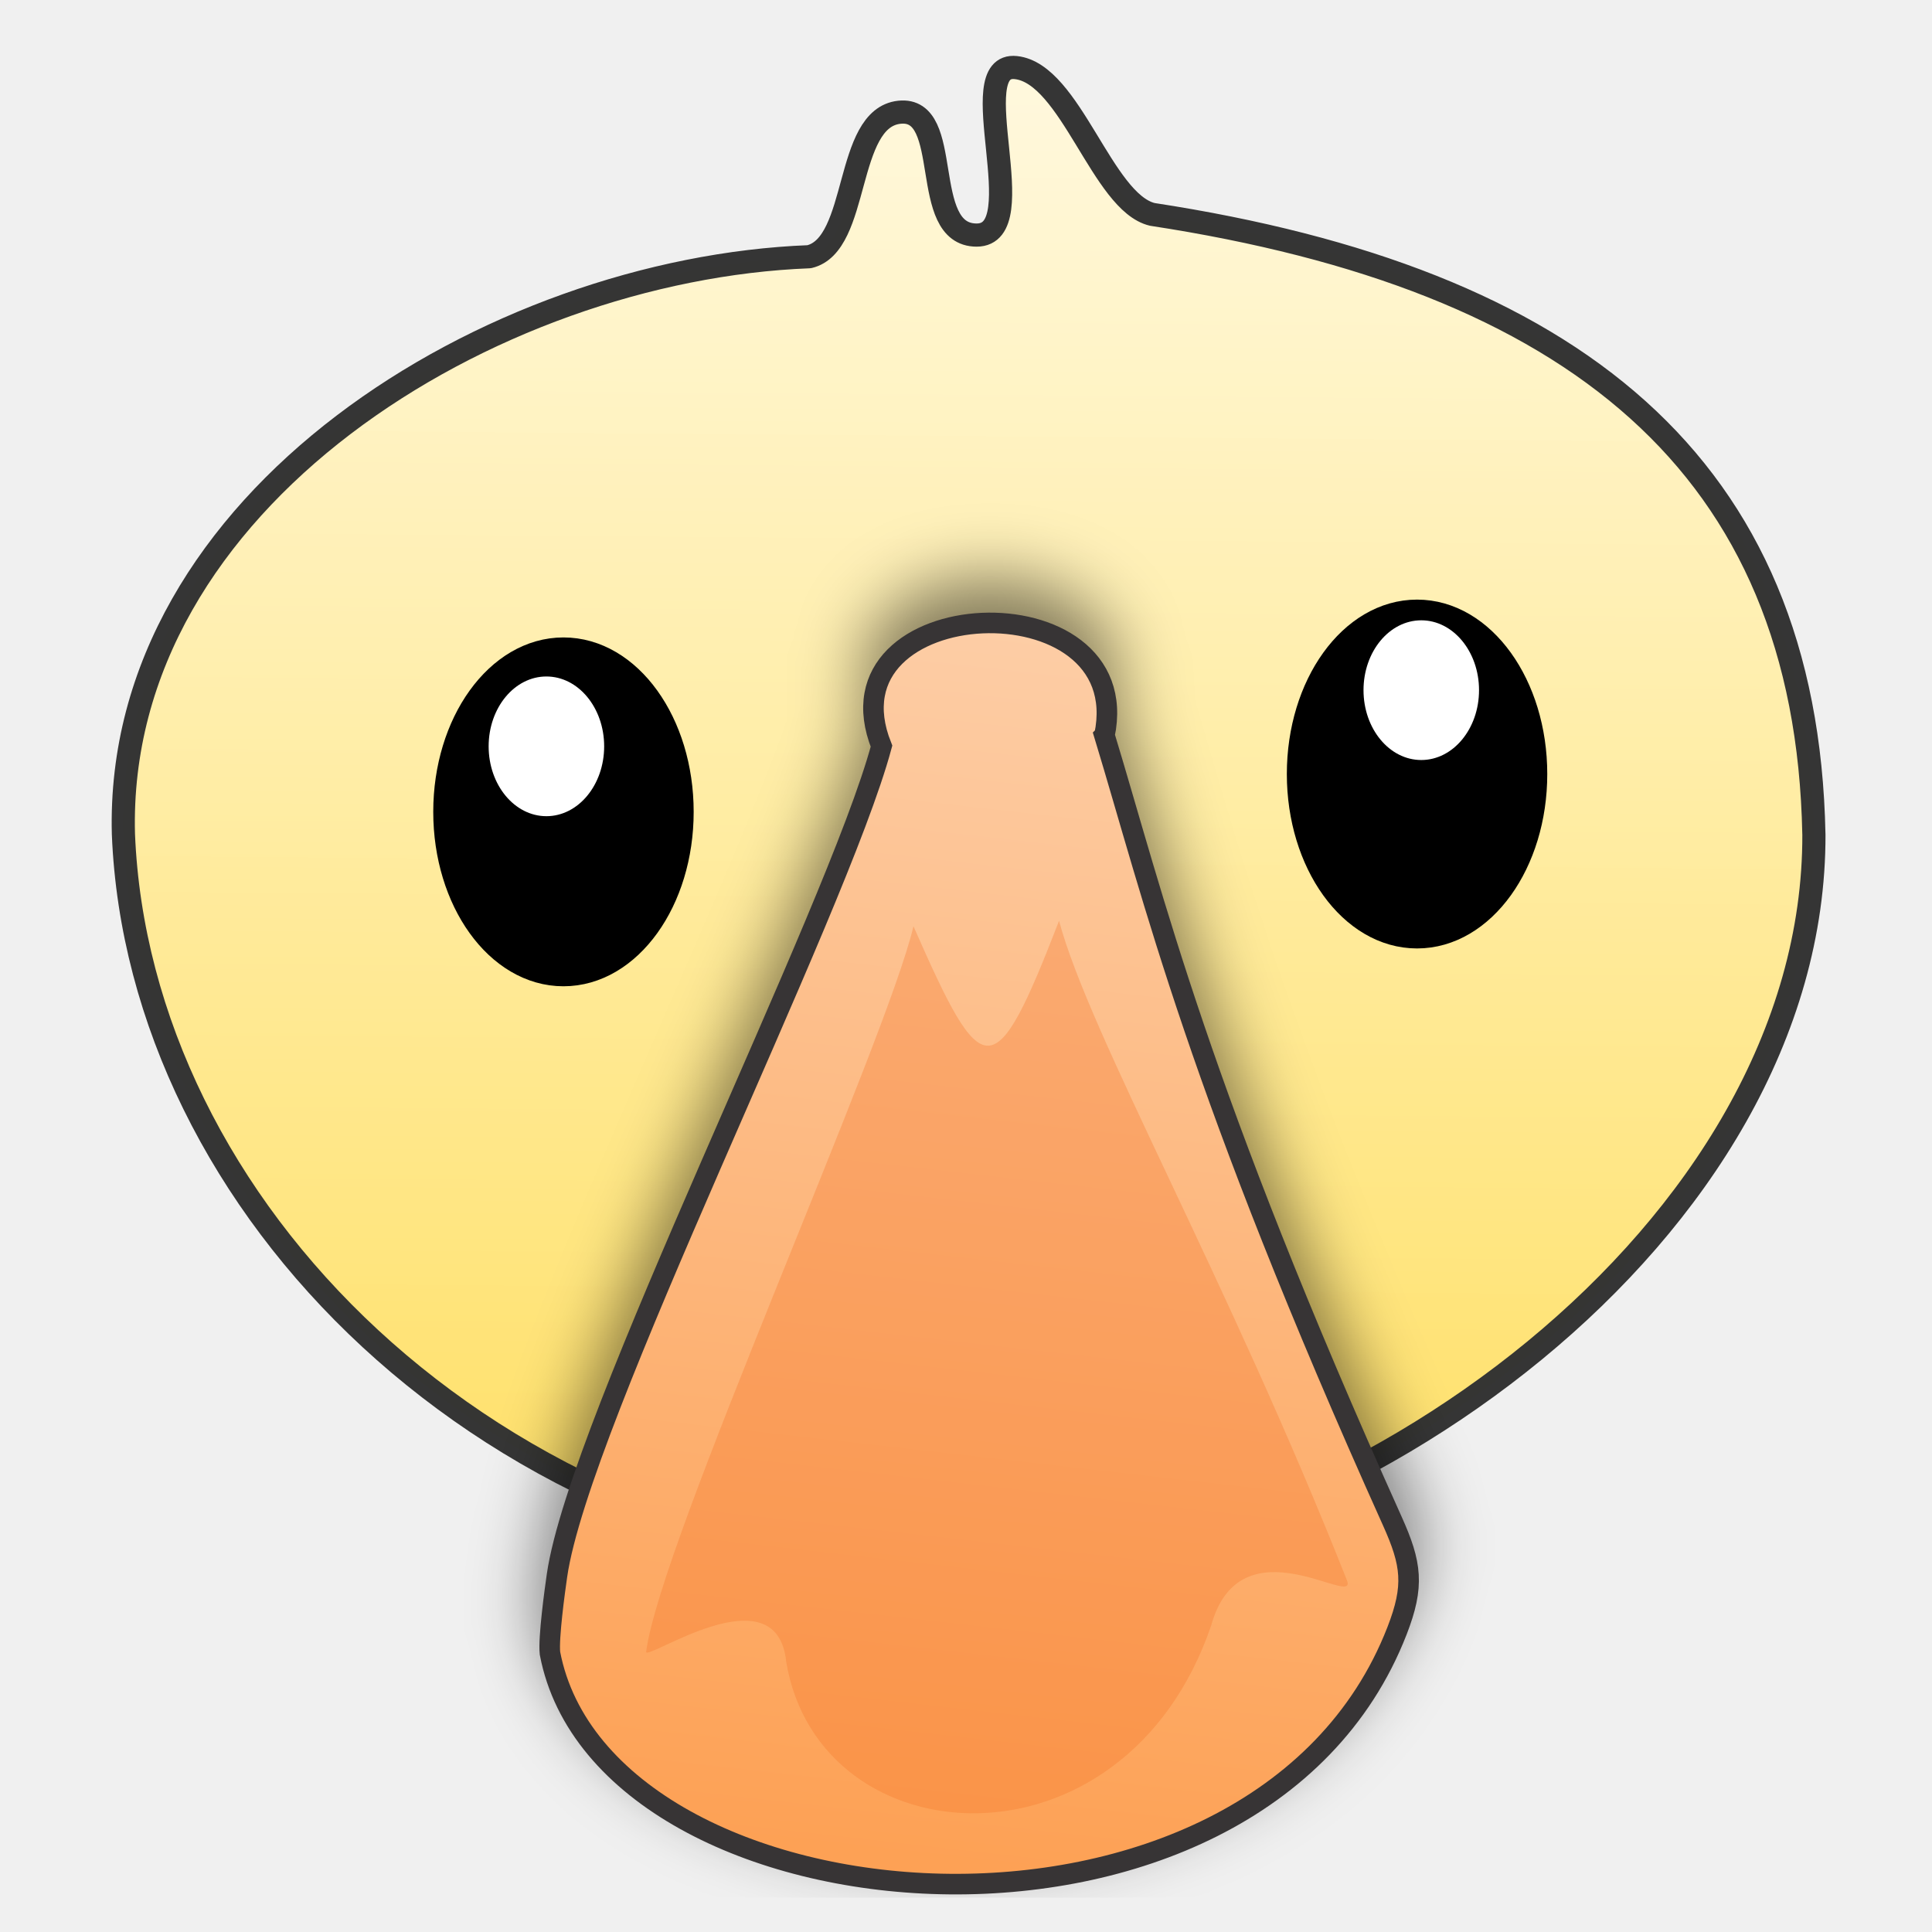
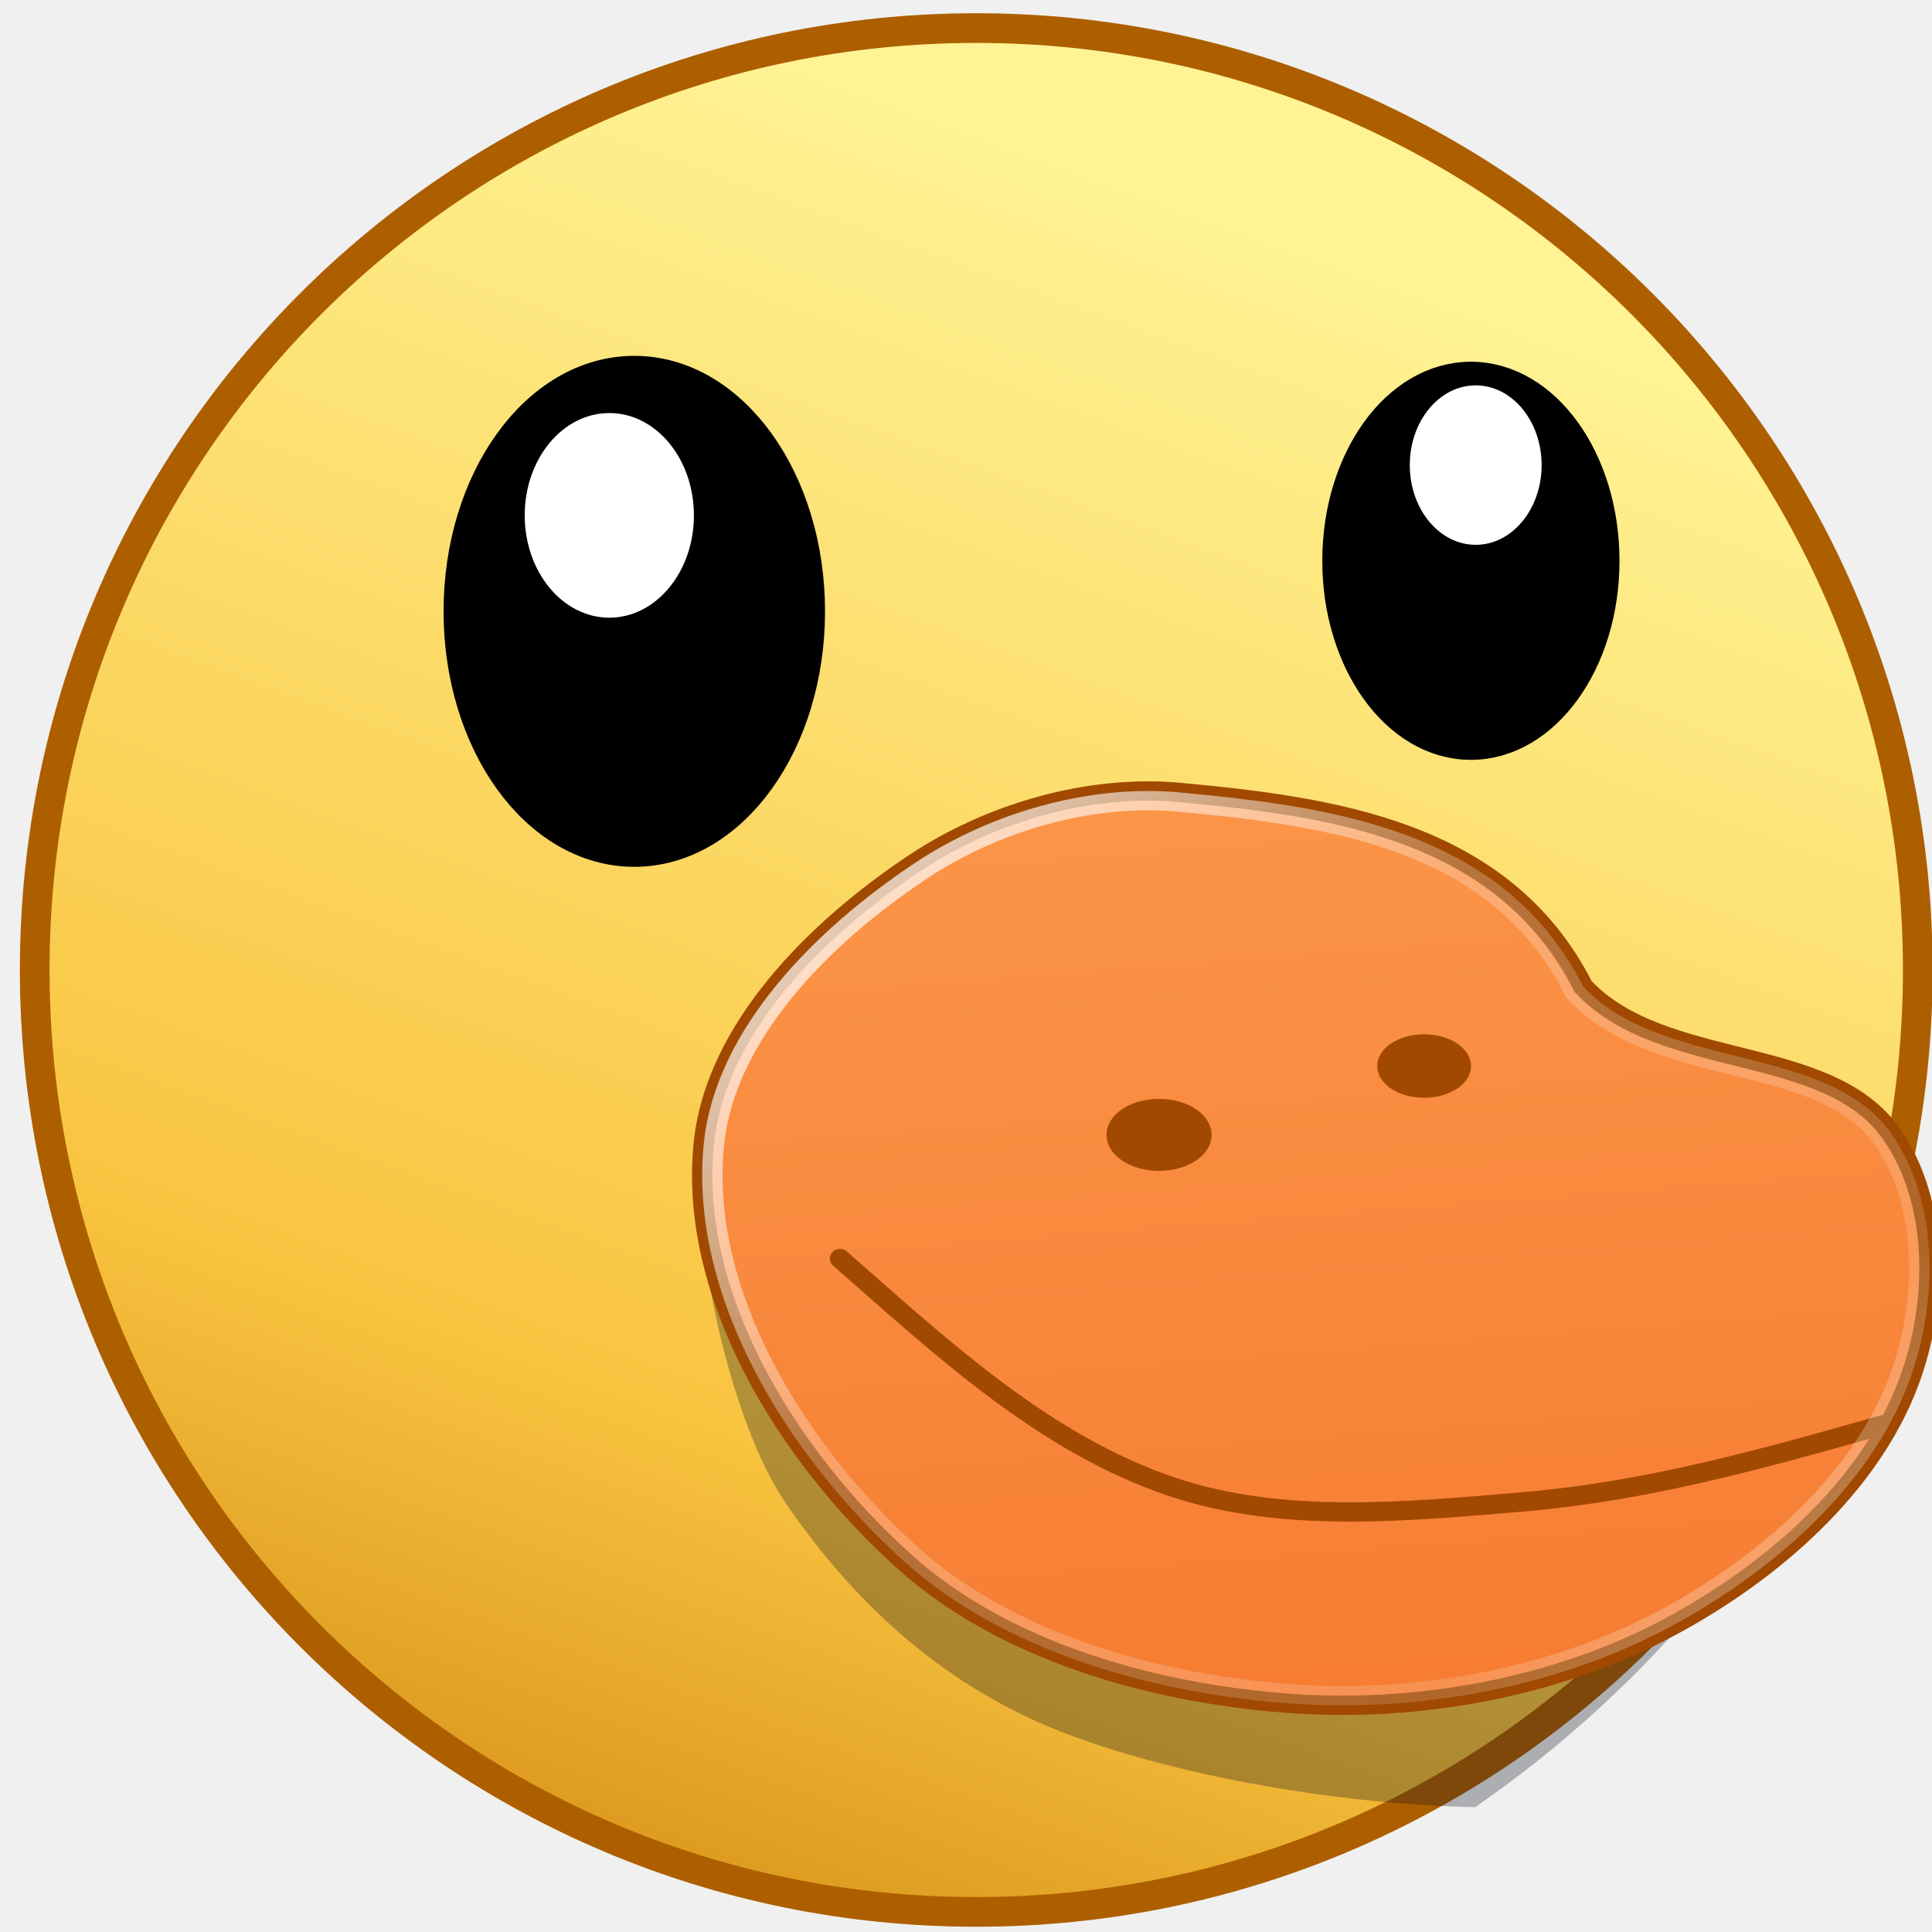
<svg xmlns="http://www.w3.org/2000/svg" xmlns:xlink="http://www.w3.org/1999/xlink" width="256" height="256" viewBox="0 0 67.733 67.733" version="1.1" id="svg860">
  <defs id="defs854">
-     <linearGradient id="linearGradient866">
-       <stop id="stop1084" offset="0" style="stop-color:#ffe16b;stop-opacity:1;" />
-       <stop id="stop1086" offset="1" style="stop-color:#ffffff;stop-opacity:0.983" />
-     </linearGradient>
-     <linearGradient xlink:href="#linearGradient866" id="linearGradient868" x1="33.999" y1="289.724" x2="34.66" y2="216.17" gradientUnits="userSpaceOnUse" gradientTransform="matrix(1,0,0,0.8812889,0,26.61603)" spreadMethod="pad" />
-     <linearGradient gradientTransform="matrix(0.00625562,0,0,0.00742098,-23.93316,177.3573)" id="id1" gradientUnits="userSpaceOnUse" x1="8744.8" y1="15756.46" x2="9441.54" y2="8443.46">
+     <linearGradient gradientTransform="matrix(0.00625562,0,0,0.00742098,124.2761,160.4024)" id="id1" gradientUnits="userSpaceOnUse" x1="8744.8" y1="15756.46" x2="9441.54" y2="8443.46">
      <stop offset="0" style="stop-opacity:1; stop-color:#FDA155" id="stop11" />
      <stop offset="0.831" style="stop-opacity:1; stop-color:#FDCFA9" id="stop13" />
      <stop offset="1" style="stop-opacity:1; stop-color:#FEFEFE" id="stop15" />
    </linearGradient>
    <linearGradient gradientTransform="matrix(0.00625562,0,0,0.00742098,-10.91636,181.0936)" id="id1-6" gradientUnits="userSpaceOnUse" x1="8744.8" y1="15756.46" x2="9441.54" y2="8443.46">
      <stop offset="0" style="stop-opacity:1; stop-color:#FDA155" id="stop11-7" />
      <stop offset="0.831" style="stop-opacity:1; stop-color:#FDCFA9" id="stop13-5" />
      <stop offset="1" style="stop-opacity:1; stop-color:#FEFEFE" id="stop15-3" />
    </linearGradient>
    <filter style="color-interpolation-filters:sRGB;" id="filter1680">
      <feFlood flood-opacity="0.498" flood-color="rgb(0,0,0)" result="flood" id="feFlood1670" />
      <feComposite in="flood" in2="SourceGraphic" operator="in" result="composite1" id="feComposite1672" />
      <feGaussianBlur in="composite1" stdDeviation="1.2" result="blur" id="feGaussianBlur1674" />
      <feOffset dx="0" dy="-1.2" result="offset" id="feOffset1676" />
      <feComposite in="SourceGraphic" in2="offset" operator="over" result="composite2" id="feComposite1678" />
    </filter>
+     <clipPath clipPathUnits="userSpaceOnUse" id="clipPath1760-1">
+       <ellipse ry="31.473" rx="29.768" cy="263.961" cx="34.366" id="ellipse1762-5" style="fill:url(#linearGradient1764);fill-opacity:1;stroke:none;stroke-width:0.4;stroke-miterlimit:22.926;stroke-dasharray:none;stroke-opacity:1" />
+     </clipPath>
+     <linearGradient xlink:href="#linearGradient1000" id="linearGradient1002-32" x1="52.026" y1="284.241" x2="48.808" y2="244.766" gradientUnits="userSpaceOnUse" gradientTransform="matrix(1.187833,0,0,1.187833,-92.05803,-280.9892)" />
+     <linearGradient id="linearGradient1000">
+       <stop style="stop-color:#f37329;stop-opacity:1" offset="0" id="stop996" />
+       <stop style="stop-color:#ffa154;stop-opacity:1" offset="1" id="stop998" />
+     </linearGradient>
+     <linearGradient xlink:href="#linearGradient1796" id="linearGradient1522" gradientUnits="userSpaceOnUse" x1="32.757" y1="258.813" x2="60.064" y2="287.022" />
+     <linearGradient id="linearGradient1796">
+       <stop offset="0" style="stop-color:#ffffff;stop-opacity:1" id="stop1788" />
+       <stop offset="0.421" style="stop-color:#ffffff;stop-opacity:0.235" id="stop1790" />
+       <stop offset="0.821" style="stop-color:#ffffff;stop-opacity:0.157" id="stop1792" />
+       <stop offset="1" style="stop-color:#ffffff;stop-opacity:0.392" id="stop1794" />
+     </linearGradient>
+     <clipPath clipPathUnits="userSpaceOnUse" id="clipPath1802-0">
+       <path id="path1804-6" d="m 43.548,262.115 c 3.895,0.386 8.394,1.005 10.472,5.314 2.055,2.321 6.37,1.543 8.025,4.039 1.255,1.892 1.211,4.657 0.452,6.797 -1.019,2.876 -3.564,5.215 -6.222,6.714 -2.986,1.684 -6.656,2.373 -10.072,2.079 -3.518,-0.302 -7.296,-1.449 -9.857,-3.881 -3.042,-2.888 -5.617,-7.28 -5.21,-11.455 0.305,-3.131 2.915,-5.871 5.492,-7.676 1.961,-1.374 4.536,-2.168 6.919,-1.932 z" style="fill:url(#linearGradient1806);fill-opacity:1;stroke:none;stroke-width:0.529;stroke-linecap:butt;stroke-linejoin:miter;stroke-miterlimit:4;stroke-dasharray:none;stroke-opacity:1" />
+     </clipPath>
+     <linearGradient id="linearGradient4878">
+       <stop id="stop4880" offset="0" style="stop-color:#ffffff;stop-opacity:1;" />
+       <stop id="stop4882" offset="1" style="stop-color:#ffffff;stop-opacity:0;" />
+     </linearGradient>
+     <linearGradient id="linearGradient902">
+       <stop style="stop-color:#d48e15;stop-opacity:1" offset="0" id="stop898" />
+       <stop id="stop904" offset="0.304" style="stop-color:#f9c440;stop-opacity:1" />
+       <stop style="stop-color:#fff394;stop-opacity:1" offset="1" id="stop900" />
+     </linearGradient>
+     <linearGradient xlink:href="#linearGradient902" id="linearGradient994" x1="23.227" y1="299.447" x2="45.638" y2="237.848" gradientUnits="userSpaceOnUse" />
  </defs>
  <g id="layer1" transform="translate(0,-229.2666)">
-     <path style="fill:url(#linearGradient868);fill-opacity:1.0;stroke:#333333;stroke-width:0.812;stroke-linejoin:round;stroke-miterlimit:4;stroke-dasharray:none;stroke-opacity:0.987;fill-rule:nonzero;opacity:1" d="m 63.593,258.512 c 0.045,13.948 -16.278,25.616 -29.633,26.116 C 17.009,283.996 4.853,271.48 4.327,258.512 4.014,246.793 17.22,238.697 28.368,238.267 c 1.786,-0.421 1.225,-4.857 3.162,-5.065 1.937,-0.208 0.664,4.306 2.71,4.306 2.046,0 -0.545,-6.08 1.376,-5.872 1.921,0.208 3.023,4.726 4.782,5.147 14.723,2.253 22.94,8.769 23.194,21.729 z" id="path836" />
-     <g id="g944" transform="translate(-1.322917,-5.63004)">
-       <g id="g843">
-         <g id="g934">
-           <ellipse ry="5.528" rx="3.978" cy="263.359" cx="21.077" id="path867" style="fill:#000000;fill-opacity:1;stroke:#000000;stroke-width:1.174;stroke-linejoin:round;stroke-miterlimit:4;stroke-dasharray:none;stroke-opacity:1" />
+     <ellipse style="fill:url(#linearGradient994);fill-opacity:1;stroke:#ad5f00;stroke-width:1.041;stroke-linejoin:miter;stroke-miterlimit:22.93;stroke-dasharray:none;stroke-opacity:1" id="path986" cx="34.226" cy="263.273" rx="33.009" ry="33.022" />
+     <g style="display:inline" id="g950-1-2-4" transform="matrix(1.14124,0,0,1.14124,-3.770589,-51.77585)">
+       <g id="g837-2-9-7">
+         <g id="g931-7-1-8">
+           <ellipse transform="scale(-1,1)" ry="5.528" rx="3.978" cy="263.488" cx="-48.489" id="path867-5-0-2-4" style="fill:#000000;fill-opacity:1;stroke:#000000;stroke-width:1.174;stroke-linejoin:round;stroke-miterlimit:4;stroke-dasharray:none;stroke-opacity:1" />
        </g>
      </g>
-       <g id="g937">
-         <ellipse style="fill:#ffffff;fill-opacity:1;stroke:none;stroke-width:1.567;stroke-linejoin:round;stroke-miterlimit:4;stroke-dasharray:none;stroke-opacity:1" id="path869" cx="20.479" cy="261.062" rx="2.025" ry="2.449" />
+       <ellipse transform="scale(-1,1)" ry="2.449" rx="2.025" cy="260.548" cx="-48.637" id="path869-3-9-7-5" style="fill:#ffffff;fill-opacity:1;stroke:none;stroke-width:1.567;stroke-linejoin:round;stroke-miterlimit:4;stroke-dasharray:none;stroke-opacity:1" />
+     </g>
+     <g style="display:inline" id="g944-7-3-1" transform="matrix(1.464767,0,0,1.464767,-8.635391,-135.0604)">
+       <g id="g843-5-67-2">
+         <g id="g934-3-5-9">
+           <ellipse ry="5.528" rx="3.978" cy="263.359" cx="21.077" id="path867-56-3-3" style="fill:#000000;fill-opacity:1;stroke:#000000;stroke-width:1.174;stroke-linejoin:round;stroke-miterlimit:4;stroke-dasharray:none;stroke-opacity:1" />
+         </g>
+       </g>
+       <g id="g937-2-5-1">
+         <ellipse style="fill:#ffffff;fill-opacity:1;stroke:none;stroke-width:1.567;stroke-linejoin:round;stroke-miterlimit:4;stroke-dasharray:none;stroke-opacity:1" id="path869-9-6-9" cx="20.479" cy="261.062" rx="2.025" ry="2.449" />
      </g>
    </g>
-     <g id="g950" transform="translate(1.190625,-7.085248)">
-       <g id="g837">
-         <g id="g931">
-           <ellipse transform="scale(-1,1)" ry="5.528" rx="3.978" cy="263.488" cx="-48.489" id="path867-5" style="fill:#000000;fill-opacity:1;stroke:#000000;stroke-width:1.174;stroke-linejoin:round;stroke-miterlimit:4;stroke-dasharray:none;stroke-opacity:1" />
+     <g style="display:inline" id="g1535" transform="matrix(1.347084,0,0,1.279532,97.63581,228.0639)">
+       <path id="path952-5" d="m -34.214,29.69 h 6e-6" style="fill:none;stroke:#000000;stroke-width:1.621;stroke-linecap:butt;stroke-linejoin:miter;stroke-miterlimit:4;stroke-dasharray:none;stroke-opacity:1" />
+       <path clip-path="url(#clipPath1760-1)" id="path1754-4" d="m 31.211,274.563 c -0.177,0.025 0.565,4.712 2.04,6.996 1.459,2.259 3.514,4.531 6.421,5.947 3.809,1.856 11.678,3.11 16.272,2.003 2.529,-0.609 2.996,-3.362 3.764,-3.727 0.767,-0.365 -0.037,-2.01 -0.037,-2.01 l -24.044,-4.714 z" style="fill:#0e141f;fill-opacity:0.302;stroke:none;stroke-width:0.265px;stroke-linecap:butt;stroke-linejoin:miter;stroke-opacity:1" transform="translate(-85.29761,-239.4596)" />
+       <path id="path940-7" d="m -41.75,22.655 c 3.895,0.386 8.394,1.005 10.472,5.314 2.055,2.321 6.37,1.543 8.025,4.039 1.255,1.892 1.211,4.657 0.452,6.797 -1.019,2.876 -3.564,5.215 -6.222,6.714 -2.986,1.684 -6.656,2.373 -10.072,2.079 -3.518,-0.302 -7.296,-1.449 -9.857,-3.881 -3.042,-2.888 -5.617,-7.28 -5.21,-11.455 0.305,-3.131 2.915,-5.871 5.492,-7.676 1.961,-1.374 4.536,-2.168 6.919,-1.932 z" style="fill:url(#linearGradient1002-32);fill-opacity:1;stroke:#a14900;stroke-width:0.529;stroke-linecap:butt;stroke-linejoin:miter;stroke-miterlimit:4;stroke-dasharray:none;stroke-opacity:1" />
+       <path id="path948-6" d="m -23.482,39.981 c -3.338,1.001 -6.231,1.834 -9.445,2.117 -2.988,0.264 -6.156,0.585 -8.989,-0.399 -3.378,-1.174 -6.085,-3.863 -8.703,-6.275" style="fill:none;stroke:#a14900;stroke-width:0.529;stroke-linecap:round;stroke-linejoin:miter;stroke-miterlimit:4;stroke-dasharray:none;stroke-opacity:1" />
+       <g transform="matrix(0.2997388,0,0,0.1612927,-48.63193,-10.44253)" id="g843-5-6-5">
+         <g id="g934-3-7-6">
+           <ellipse ry="5.528" rx="3.978" cy="263.359" cx="21.077" id="path867-56-5-93" style="fill:#a14900;fill-opacity:1;stroke:#a14900;stroke-width:1.174;stroke-linejoin:round;stroke-miterlimit:4;stroke-dasharray:none;stroke-opacity:1" />
        </g>
      </g>
-       <ellipse transform="scale(-1,1)" ry="2.449" rx="2.025" cy="260.548" cx="-48.637" id="path869-3" style="fill:#ffffff;fill-opacity:1;stroke:none;stroke-width:1.567;stroke-linejoin:round;stroke-miterlimit:4;stroke-dasharray:none;stroke-opacity:1" />
+       <g style="stroke-width:1.146" id="g902-74" transform="matrix(0.2622399,0,0,0.1402663,-40.94278,-6.79121)">
+         <g style="stroke-width:1.146" id="g900-5">
+           <ellipse style="fill:#a14900;fill-opacity:1;stroke:#a14900;stroke-width:1.346;stroke-linejoin:round;stroke-miterlimit:4;stroke-dasharray:none;stroke-opacity:1" id="ellipse898-2" cx="21.077" cy="263.359" rx="3.978" ry="5.528" />
+         </g>
+       </g>
+       <path clip-path="url(#clipPath1802-0)" style="fill:none;fill-opacity:1;stroke:url(#linearGradient1522);stroke-width:1.058;stroke-linecap:butt;stroke-linejoin:miter;stroke-miterlimit:4;stroke-dasharray:none;stroke-opacity:1" d="m 43.548,262.115 c 3.895,0.386 8.394,1.005 10.472,5.314 2.055,2.321 6.37,1.543 8.025,4.039 1.255,1.892 1.211,4.657 0.452,6.797 -1.019,2.876 -3.564,5.215 -6.222,6.714 -2.986,1.684 -6.656,2.373 -10.072,2.079 -3.518,-0.302 -7.296,-1.449 -9.857,-3.881 -3.042,-2.888 -5.617,-7.28 -5.21,-11.455 0.305,-3.131 2.915,-5.871 5.492,-7.676 1.961,-1.374 4.536,-2.168 6.919,-1.932 z" id="path1776-5" transform="translate(-85.29761,-239.4596)" />
    </g>
-     <path style="clip-rule:evenodd;fill:url(#id1);fill-rule:evenodd;stroke:#373435;stroke-width:0.721;stroke-miterlimit:22.926;image-rendering:optimizeQuality;shape-rendering:geometricPrecision;text-rendering:geometricPrecision;stroke-dasharray:none;stroke-opacity:1;fill-opacity:1;filter:url(#filter1680)" id="path33" d="m 38.72,255.05 c 1.732,5.699 3.276,12.402 10.094,27.547 0.674,1.498 0.778,2.265 0.163,3.845 -4.941,12.696 -27.807,10.705 -29.696,0.784 -0.058,-0.534 0.169,-2.189 0.246,-2.723 0.782,-5.435 9.803,-23.225 11.377,-29.077 -2.174,-5.445 8.979,-5.935 7.817,-0.377 z" class="fil4 str1" />
-     <path style="clip-rule:evenodd;fill:#f37329;fill-opacity:0.313;fill-rule:evenodd;stroke:#373435;stroke-width:0;stroke-miterlimit:22.926;stroke-dasharray:none;stroke-opacity:1;image-rendering:optimizeQuality;shape-rendering:geometricPrecision;text-rendering:geometricPrecision" id="path33-5" d="m 37.129,261.549 c 1.067,3.994 5.893,12.5 10.09,23.114 0.415,1.05 -3.722,-2.145 -4.758,1.593 -3.041,8.898 -13.734,8.225 -14.897,1.273 -0.328,-3.225 -4.957,0.018 -4.91,-0.356 0.481,-3.809 8.402,-21.332 9.371,-25.433 2.434,5.537 2.826,5.692 5.104,-0.191 z" class="fil4 str1" />
  </g>
</svg>
